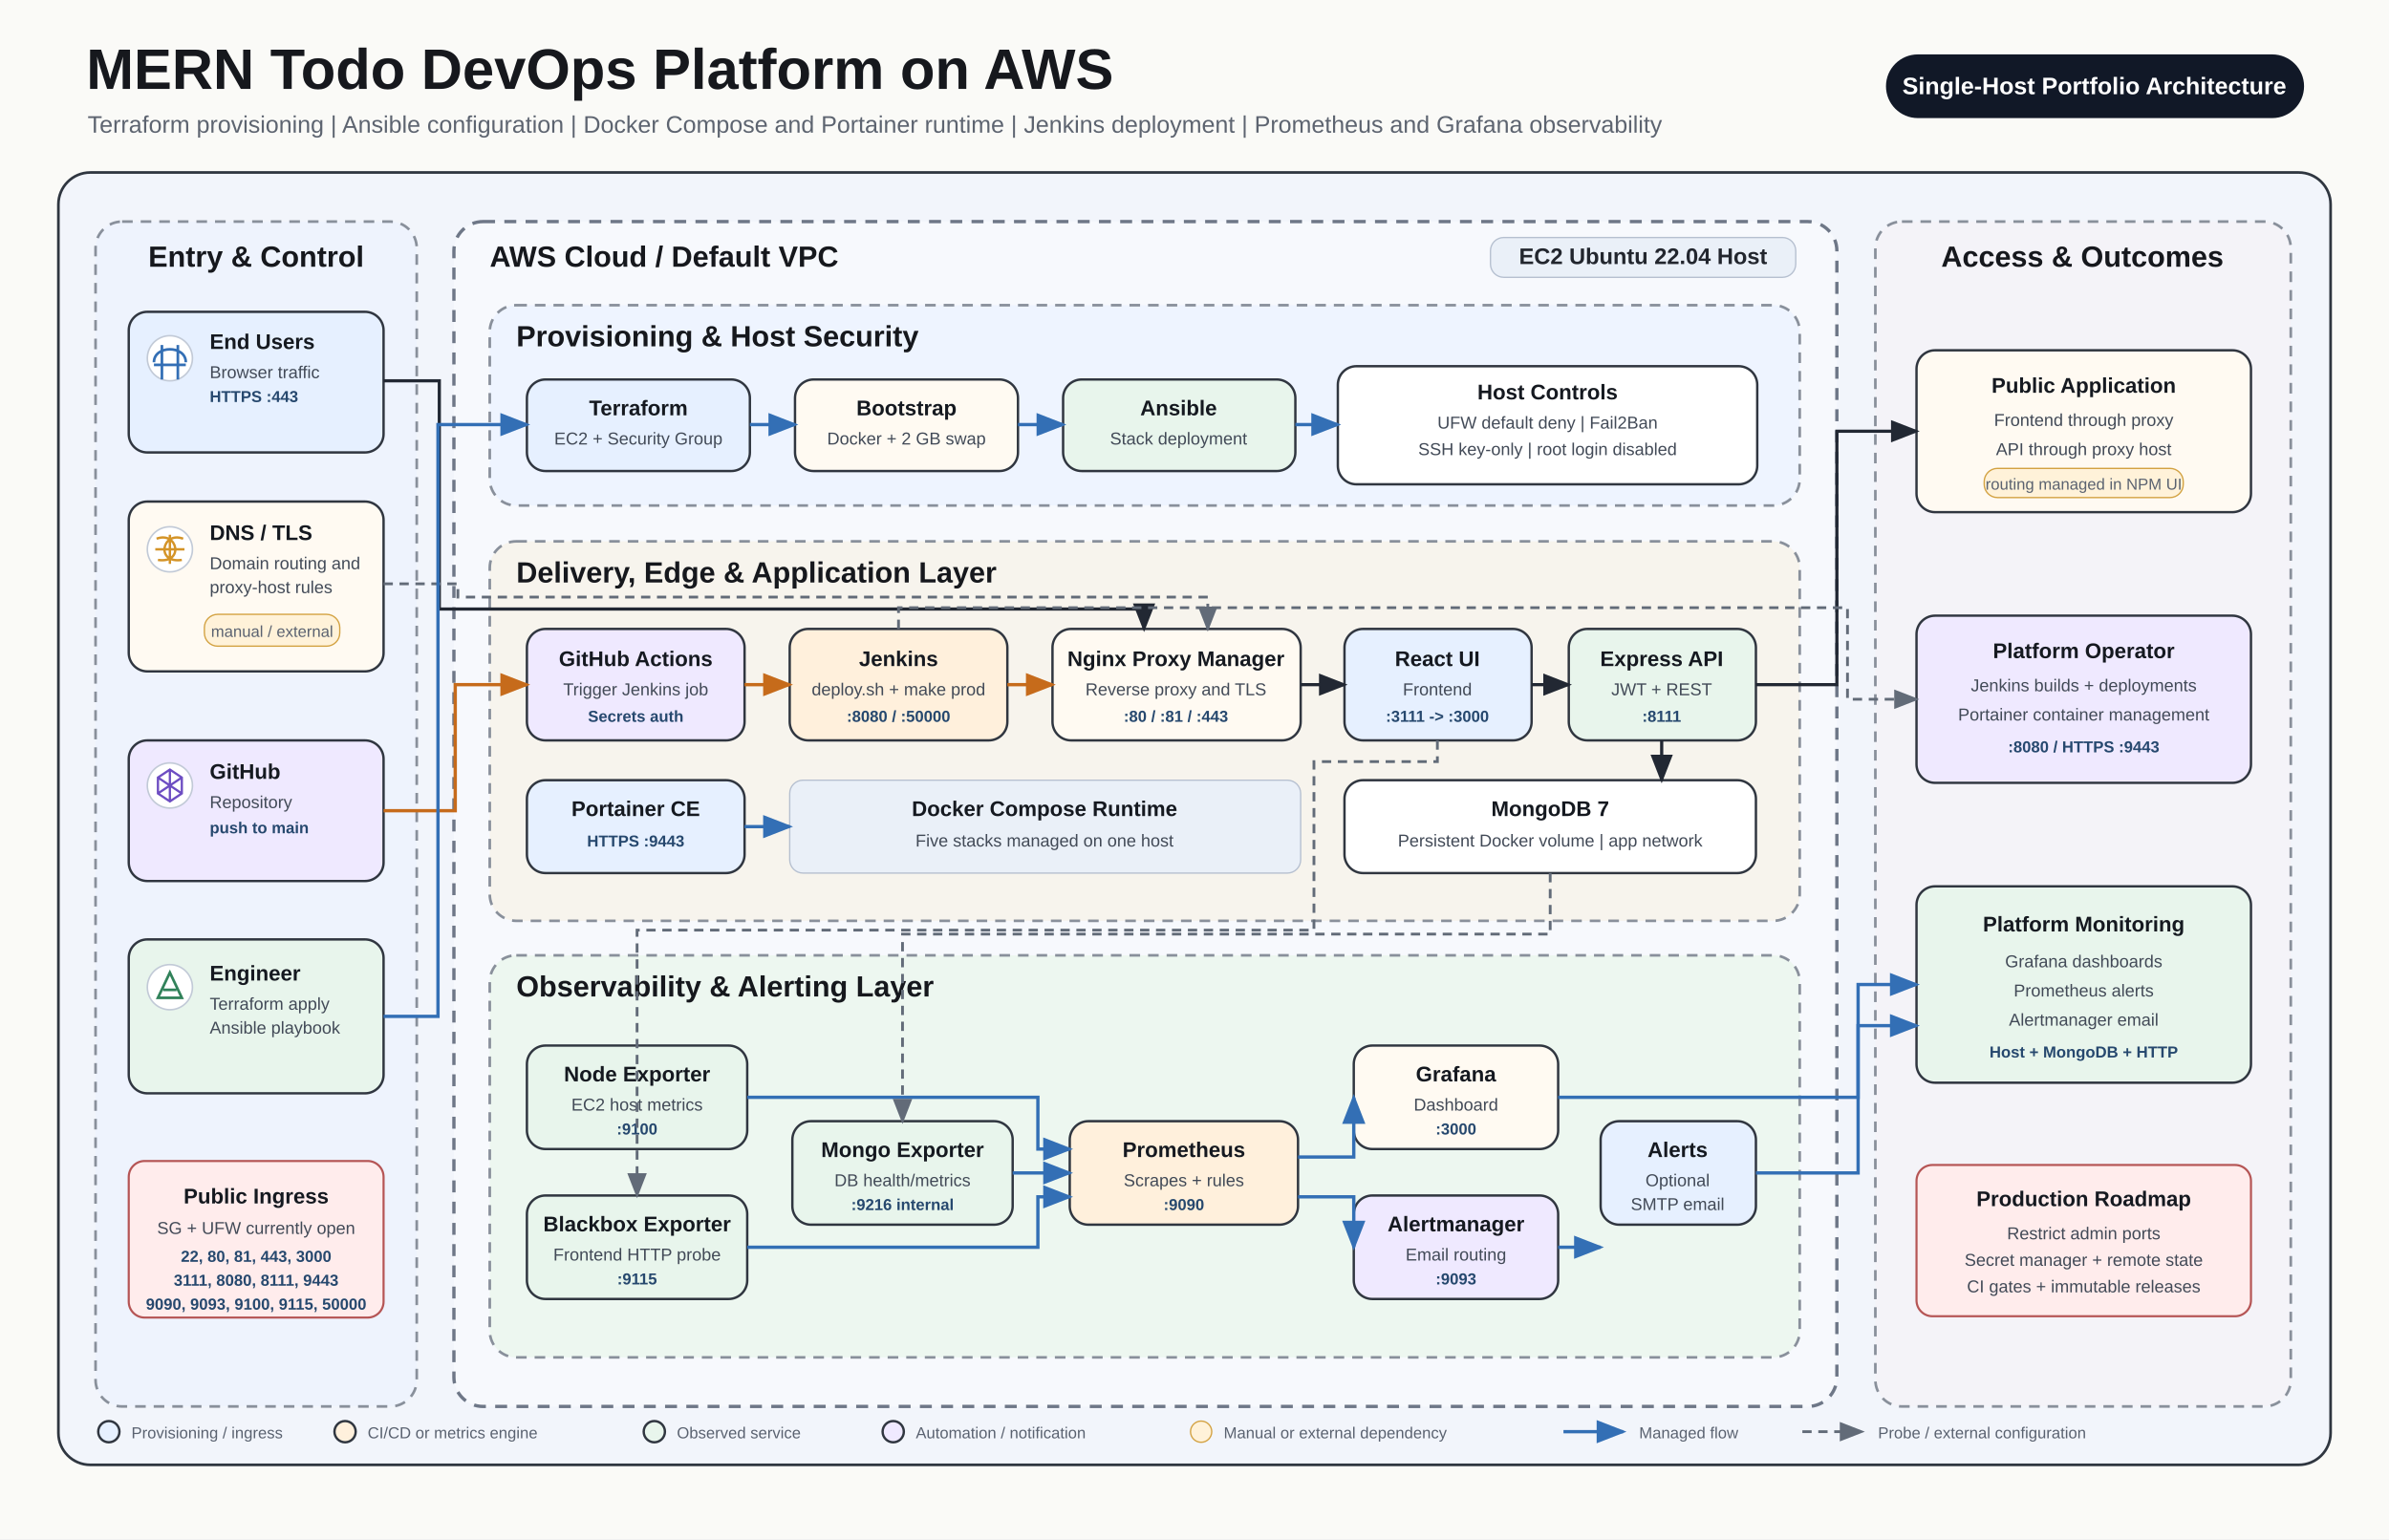
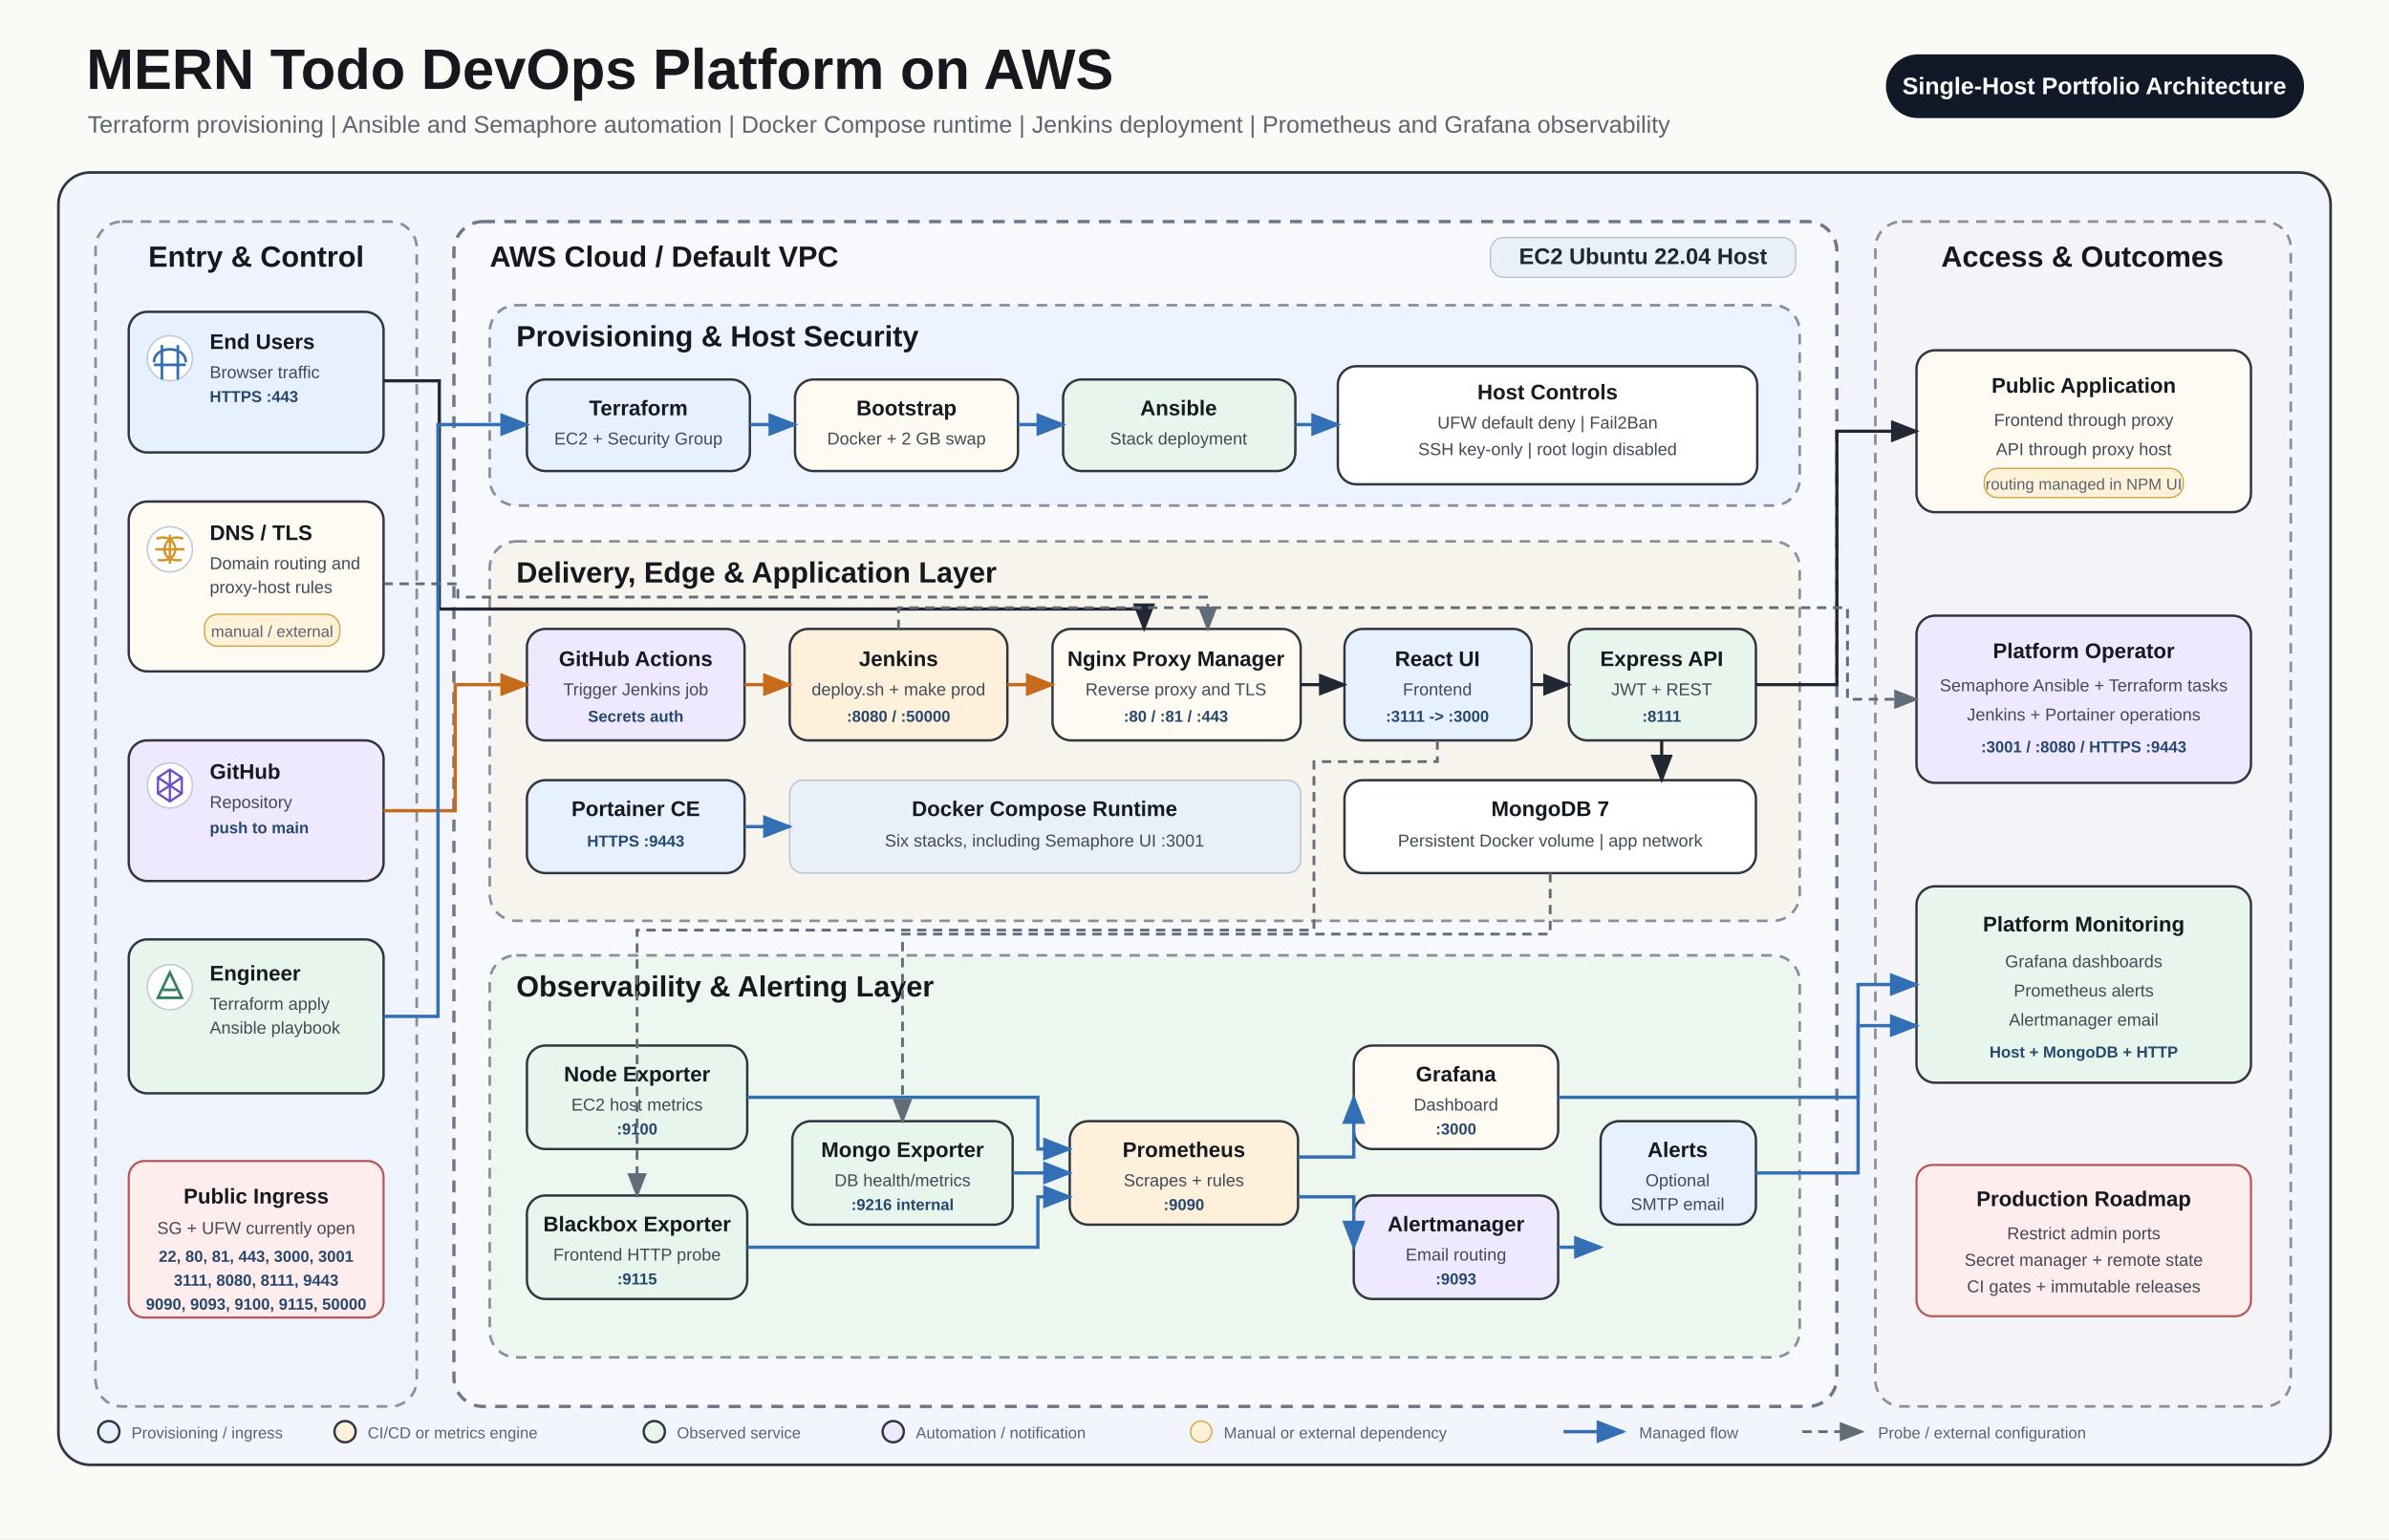
<svg xmlns="http://www.w3.org/2000/svg" width="1800" height="1160" viewBox="0 0 1800 1160" role="img" aria-labelledby="title desc">
  <defs>
    <style>
      .background { fill: #fafaf7; }
      .title { font: 700 43px Arial, sans-serif; fill: #16181d; }
      .subtitle { font: 400 18px Arial, sans-serif; fill: #5d6470; }
      .label { font: 700 17px Arial, sans-serif; fill: #22262e; }
      .layer { font: 700 22px Arial, sans-serif; fill: #16181d; }
      .node-title { font: 700 16px Arial, sans-serif; fill: #151920; }
      .node-text { font: 400 13px Arial, sans-serif; fill: #424a57; }
      .small { font: 400 12px Arial, sans-serif; fill: #5a6270; }
      .port { font: 700 12px Arial, sans-serif; fill: #26486e; }
      .boundary { fill: #f2f5fb; stroke: #2f3640; stroke-width: 2; rx: 24; }
      .aws { fill: #f7f9fd; stroke: #6e7787; stroke-width: 2.5; stroke-dasharray: 9 7; rx: 22; }
      .section { stroke: #89909b; stroke-width: 2; stroke-dasharray: 8 6; rx: 20; }
      .node { fill: #ffffff; stroke: #303640; stroke-width: 1.8; rx: 14; }
      .node-soft { fill: #fffaf2; stroke: #303640; stroke-width: 1.8; rx: 14; }
      .node-blue { fill: #e6f0ff; stroke: #303640; stroke-width: 1.8; rx: 14; }
      .node-green { fill: #e8f5ec; stroke: #303640; stroke-width: 1.8; rx: 14; }
      .node-orange { fill: #fff0dc; stroke: #303640; stroke-width: 1.8; rx: 14; }
      .node-purple { fill: #efe9ff; stroke: #303640; stroke-width: 1.8; rx: 14; }
      .node-red { fill: #ffecec; stroke: #b55555; stroke-width: 1.6; rx: 12; }
      .chip { fill: #eaf0f8; stroke: #b6c0d0; stroke-width: 1; rx: 10; }
      .chip-manual { fill: #fff2d9; stroke: #d3a242; stroke-width: 1; rx: 10; }
      .arrow { fill: none; stroke: #222833; stroke-width: 2.4; marker-end: url(#arrow); }
      .arrow-blue { fill: none; stroke: #336fb5; stroke-width: 2.5; marker-end: url(#arrow-blue); }
      .arrow-orange { fill: none; stroke: #c66b1b; stroke-width: 2.5; marker-end: url(#arrow-orange); }
      .arrow-dash { fill: none; stroke: #626b78; stroke-width: 2.1; stroke-dasharray: 7 5; marker-end: url(#arrow-muted); }
      .icon-circle { fill: #ffffff; stroke: #c2cad7; stroke-width: 1.2; }
    </style>
    <marker id="arrow" markerWidth="9" markerHeight="7" refX="8" refY="3.5" orient="auto">
      <polygon points="0 0, 9 3.5, 0 7" fill="#222833" />
    </marker>
    <marker id="arrow-blue" markerWidth="9" markerHeight="7" refX="8" refY="3.5" orient="auto">
      <polygon points="0 0, 9 3.5, 0 7" fill="#336fb5" />
    </marker>
    <marker id="arrow-orange" markerWidth="9" markerHeight="7" refX="8" refY="3.5" orient="auto">
      <polygon points="0 0, 9 3.5, 0 7" fill="#c66b1b" />
    </marker>
    <marker id="arrow-muted" markerWidth="9" markerHeight="7" refX="8" refY="3.5" orient="auto">
      <polygon points="0 0, 9 3.5, 0 7" fill="#626b78" />
    </marker>
  </defs>
  <rect class="background" width="1800" height="1160" />
  <text x="65" y="67" class="title">MERN Todo DevOps Platform on AWS</text>
-   <text x="66" y="100" class="subtitle">Terraform provisioning | Ansible configuration | Docker Compose and Portainer runtime | Jenkins deployment | Prometheus and Grafana observability</text>
+   <text x="66" y="100" class="subtitle">Terraform provisioning | Ansible and Semaphore automation | Docker Compose runtime | Jenkins deployment | Prometheus and Grafana observability</text>
  <rect x="1421" y="41" width="315" height="48" rx="24" fill="#111827" />
  <text x="1578" y="71" text-anchor="middle" font-family="Arial, sans-serif" font-size="18" font-weight="700" fill="#ffffff">Single-Host Portfolio Architecture</text>
  <rect x="44" y="130" width="1712" height="974" class="boundary" />
  <rect x="72" y="167" width="242" height="893" fill="#eef3fd" class="section" />
  <text x="193" y="201" text-anchor="middle" class="layer">Entry &amp; Control</text>
  <rect x="97" y="235" width="192" height="106" class="node-blue" />
  <circle cx="128" cy="270" r="17" class="icon-circle" />
  <path d="M116 273 C116 260 140 260 140 273 M122 260 L122 286 M134 260 L134 286 M116 275 L140 275" fill="none" stroke="#336fb5" stroke-width="2" />
  <text x="158" y="263" class="node-title">End Users</text>
  <text x="158" y="285" class="node-text">Browser traffic</text>
  <text x="158" y="303" class="port">HTTPS :443</text>
  <rect x="97" y="378" width="192" height="128" class="node-soft" />
  <circle cx="128" cy="414" r="17" class="icon-circle" />
  <path d="M117 414 H139 M128 403 V425 M118 406 C134 400 139 425 119 422 M138 406 C122 400 117 425 137 422" fill="none" stroke="#d49428" stroke-width="1.8" />
  <text x="158" y="407" class="node-title">DNS / TLS</text>
  <text x="158" y="429" class="node-text">Domain routing and</text>
  <text x="158" y="447" class="node-text">proxy-host rules</text>
  <rect x="154" y="463" width="102" height="24" class="chip-manual" />
  <text x="205" y="480" text-anchor="middle" class="small">manual / external</text>
  <rect x="97" y="558" width="192" height="106" class="node-purple" />
  <circle cx="128" cy="592" r="17" class="icon-circle" />
  <path d="M119 586 L128 580 L137 586 L137 598 L128 604 L119 598 Z M128 580 V604 M119 586 L137 598 M137 586 L119 598" fill="none" stroke="#6d4dc2" stroke-width="1.7" />
  <text x="158" y="587" class="node-title">GitHub</text>
  <text x="158" y="609" class="node-text">Repository</text>
  <text x="158" y="628" class="port">push to main</text>
  <rect x="97" y="708" width="192" height="116" class="node-green" />
  <circle cx="128" cy="744" r="17" class="icon-circle" />
  <path d="M119 752 L128 733 L137 752 Z M123 746 H133" fill="none" stroke="#31825a" stroke-width="2" />
  <text x="158" y="739" class="node-title">Engineer</text>
  <text x="158" y="761" class="node-text">Terraform apply</text>
  <text x="158" y="779" class="node-text">Ansible playbook</text>
  <rect x="97" y="875" width="192" height="118" class="node-red" />
  <text x="193" y="907" text-anchor="middle" class="node-title">Public Ingress</text>
  <text x="193" y="930" text-anchor="middle" class="node-text">SG + UFW currently open</text>
-   <text x="193" y="951" text-anchor="middle" class="port">22, 80, 81, 443, 3000</text>
+   <text x="193" y="951" text-anchor="middle" class="port">22, 80, 81, 443, 3000, 3001</text>
  <text x="193" y="969" text-anchor="middle" class="port">3111, 8080, 8111, 9443</text>
  <text x="193" y="987" text-anchor="middle" class="port">9090, 9093, 9100, 9115, 50000</text>
  <rect x="342" y="167" width="1042" height="893" class="aws" />
  <text x="369" y="201" class="layer">AWS Cloud / Default VPC</text>
  <rect x="1123" y="179" width="230" height="30" class="chip" />
  <text x="1238" y="199" text-anchor="middle" class="label">EC2 Ubuntu 22.04 Host</text>
  <rect x="369" y="230" width="987" height="151" fill="#eef4ff" class="section" />
  <text x="389" y="261" class="layer">Provisioning &amp; Host Security</text>
  <rect x="397" y="286" width="168" height="69" class="node-blue" />
  <text x="481" y="313" text-anchor="middle" class="node-title">Terraform</text>
  <text x="481" y="335" text-anchor="middle" class="node-text">EC2 + Security Group</text>
  <rect x="599" y="286" width="168" height="69" class="node-soft" />
  <text x="683" y="313" text-anchor="middle" class="node-title">Bootstrap</text>
  <text x="683" y="335" text-anchor="middle" class="node-text">Docker + 2 GB swap</text>
  <rect x="801" y="286" width="175" height="69" class="node-green" />
  <text x="888" y="313" text-anchor="middle" class="node-title">Ansible</text>
  <text x="888" y="335" text-anchor="middle" class="node-text">Stack deployment</text>
  <rect x="1008" y="276" width="316" height="89" class="node" />
  <text x="1166" y="301" text-anchor="middle" class="node-title">Host Controls</text>
  <text x="1166" y="323" text-anchor="middle" class="node-text">UFW default deny | Fail2Ban</text>
  <text x="1166" y="343" text-anchor="middle" class="node-text">SSH key-only | root login disabled</text>
  <path d="M565 320 H599" class="arrow-blue" />
  <path d="M767 320 H801" class="arrow-blue" />
  <path d="M976 320 H1008" class="arrow-blue" />
  <rect x="369" y="408" width="987" height="286" fill="#f7f4ed" class="section" />
  <text x="389" y="439" class="layer">Delivery, Edge &amp; Application Layer</text>
  <rect x="397" y="474" width="164" height="84" class="node-purple" />
  <text x="479" y="502" text-anchor="middle" class="node-title">GitHub Actions</text>
  <text x="479" y="524" text-anchor="middle" class="node-text">Trigger Jenkins job</text>
  <text x="479" y="544" text-anchor="middle" class="port">Secrets auth</text>
  <rect x="595" y="474" width="164" height="84" class="node-orange" />
  <text x="677" y="502" text-anchor="middle" class="node-title">Jenkins</text>
  <text x="677" y="524" text-anchor="middle" class="node-text">deploy.sh + make prod</text>
  <text x="677" y="544" text-anchor="middle" class="port">:8080 / :50000</text>
  <rect x="793" y="474" width="187" height="84" class="node-soft" />
  <text x="886" y="502" text-anchor="middle" class="node-title">Nginx Proxy Manager</text>
  <text x="886" y="524" text-anchor="middle" class="node-text">Reverse proxy and TLS</text>
  <text x="886" y="544" text-anchor="middle" class="port">:80 / :81 / :443</text>
  <rect x="1013" y="474" width="141" height="84" class="node-blue" />
  <text x="1083" y="502" text-anchor="middle" class="node-title">React UI</text>
  <text x="1083" y="524" text-anchor="middle" class="node-text">Frontend</text>
  <text x="1083" y="544" text-anchor="middle" class="port">:3111 -&gt; :3000</text>
  <rect x="1182" y="474" width="141" height="84" class="node-green" />
  <text x="1252" y="502" text-anchor="middle" class="node-title">Express API</text>
  <text x="1252" y="524" text-anchor="middle" class="node-text">JWT + REST</text>
  <text x="1252" y="544" text-anchor="middle" class="port">:8111</text>
  <rect x="1013" y="588" width="310" height="70" class="node" />
  <text x="1168" y="615" text-anchor="middle" class="node-title">MongoDB 7</text>
  <text x="1168" y="638" text-anchor="middle" class="node-text">Persistent Docker volume | app network</text>
  <rect x="397" y="588" width="164" height="70" class="node-blue" />
  <text x="479" y="615" text-anchor="middle" class="node-title">Portainer CE</text>
  <text x="479" y="638" text-anchor="middle" class="port">HTTPS :9443</text>
  <rect x="595" y="588" width="385" height="70" class="chip" />
  <text x="787" y="615" text-anchor="middle" class="node-title">Docker Compose Runtime</text>
-   <text x="787" y="638" text-anchor="middle" class="node-text">Five stacks managed on one host</text>
+   <text x="787" y="638" text-anchor="middle" class="node-text">Six stacks, including Semaphore UI :3001</text>
  <path d="M561 516 H595" class="arrow-orange" />
  <path d="M759 516 H793" class="arrow-orange" />
  <path d="M980 516 H1013" class="arrow" />
  <path d="M1154 516 H1182" class="arrow" />
  <path d="M1252 558 V588" class="arrow" />
  <path d="M561 623 H595" class="arrow-blue" />
  <rect x="369" y="720" width="987" height="303" fill="#edf7f0" class="section" />
  <text x="389" y="751" class="layer">Observability &amp; Alerting Layer</text>
  <rect x="397" y="788" width="166" height="78" class="node-green" />
  <text x="480" y="815" text-anchor="middle" class="node-title">Node Exporter</text>
  <text x="480" y="837" text-anchor="middle" class="node-text">EC2 host metrics</text>
  <text x="480" y="855" text-anchor="middle" class="port">:9100</text>
  <rect x="397" y="901" width="166" height="78" class="node-green" />
  <text x="480" y="928" text-anchor="middle" class="node-title">Blackbox Exporter</text>
  <text x="480" y="950" text-anchor="middle" class="node-text">Frontend HTTP probe</text>
  <text x="480" y="968" text-anchor="middle" class="port">:9115</text>
  <rect x="597" y="845" width="166" height="78" class="node-green" />
  <text x="680" y="872" text-anchor="middle" class="node-title">Mongo Exporter</text>
  <text x="680" y="894" text-anchor="middle" class="node-text">DB health/metrics</text>
  <text x="680" y="912" text-anchor="middle" class="port">:9216 internal</text>
  <rect x="806" y="845" width="172" height="78" class="node-orange" />
  <text x="892" y="872" text-anchor="middle" class="node-title">Prometheus</text>
  <text x="892" y="894" text-anchor="middle" class="node-text">Scrapes + rules</text>
  <text x="892" y="912" text-anchor="middle" class="port">:9090</text>
  <rect x="1020" y="788" width="154" height="78" class="node-soft" />
  <text x="1097" y="815" text-anchor="middle" class="node-title">Grafana</text>
  <text x="1097" y="837" text-anchor="middle" class="node-text">Dashboard</text>
  <text x="1097" y="855" text-anchor="middle" class="port">:3000</text>
  <rect x="1020" y="901" width="154" height="78" class="node-purple" />
  <text x="1097" y="928" text-anchor="middle" class="node-title">Alertmanager</text>
  <text x="1097" y="950" text-anchor="middle" class="node-text">Email routing</text>
  <text x="1097" y="968" text-anchor="middle" class="port">:9093</text>
  <rect x="1206" y="845" width="117" height="78" class="node-blue" />
  <text x="1264" y="872" text-anchor="middle" class="node-title">Alerts</text>
  <text x="1264" y="894" text-anchor="middle" class="node-text">Optional</text>
  <text x="1264" y="912" text-anchor="middle" class="node-text">SMTP email</text>
  <path d="M563 827 H782 V866 H806" class="arrow-blue" />
  <path d="M563 940 H782 V902 H806" class="arrow-blue" />
  <path d="M763 884 H806" class="arrow-blue" />
  <path d="M978 872 H1020 V827" class="arrow-blue" />
  <path d="M978 902 H1020 V940" class="arrow-blue" />
  <path d="M1174 940 H1206" class="arrow-blue" />
  <rect x="1413" y="167" width="313" height="893" fill="#f4f3f8" class="section" />
  <text x="1569" y="201" text-anchor="middle" class="layer">Access &amp; Outcomes</text>
  <rect x="1444" y="264" width="252" height="122" class="node-soft" />
  <text x="1570" y="296" text-anchor="middle" class="node-title">Public Application</text>
  <text x="1570" y="321" text-anchor="middle" class="node-text">Frontend through proxy</text>
  <text x="1570" y="343" text-anchor="middle" class="node-text">API through proxy host</text>
  <rect x="1495" y="353" width="150" height="22" class="chip-manual" />
  <text x="1570" y="369" text-anchor="middle" class="small">routing managed in NPM UI</text>
  <rect x="1444" y="464" width="252" height="126" class="node-purple" />
  <text x="1570" y="496" text-anchor="middle" class="node-title">Platform Operator</text>
-   <text x="1570" y="521" text-anchor="middle" class="node-text">Jenkins builds + deployments</text>
-   <text x="1570" y="543" text-anchor="middle" class="node-text">Portainer container management</text>
-   <text x="1570" y="567" text-anchor="middle" class="port">:8080 / HTTPS :9443</text>
+   <text x="1570" y="521" text-anchor="middle" class="node-text">Semaphore Ansible + Terraform tasks</text>
+   <text x="1570" y="543" text-anchor="middle" class="node-text">Jenkins + Portainer operations</text>
+   <text x="1570" y="567" text-anchor="middle" class="port">:3001 / :8080 / HTTPS :9443</text>
  <rect x="1444" y="668" width="252" height="148" class="node-green" />
  <text x="1570" y="702" text-anchor="middle" class="node-title">Platform Monitoring</text>
  <text x="1570" y="729" text-anchor="middle" class="node-text">Grafana dashboards</text>
  <text x="1570" y="751" text-anchor="middle" class="node-text">Prometheus alerts</text>
  <text x="1570" y="773" text-anchor="middle" class="node-text">Alertmanager email</text>
  <text x="1570" y="797" text-anchor="middle" class="port">Host + MongoDB + HTTP</text>
  <rect x="1444" y="878" width="252" height="114" class="node-red" />
  <text x="1570" y="909" text-anchor="middle" class="node-title">Production Roadmap</text>
  <text x="1570" y="934" text-anchor="middle" class="node-text">Restrict admin ports</text>
  <text x="1570" y="954" text-anchor="middle" class="node-text">Secret manager + remote state</text>
  <text x="1570" y="974" text-anchor="middle" class="node-text">CI gates + immutable releases</text>
  <path d="M289 287 H331 V459 H862 V474" class="arrow" />
  <path d="M289 440 H345 V450 H910 V474" class="arrow-dash" />
  <path d="M289 611 H343 V516 H397" class="arrow-orange" />
  <path d="M289 766 H330 V320 H397" class="arrow-blue" />
  <path d="M1323 516 H1384 V325 H1444" class="arrow" />
  <path d="M677 474 V458 H1392 V527 H1444" class="arrow-dash" />
  <path d="M1174 827 H1400 V742 H1444" class="arrow-blue" />
  <path d="M1323 884 H1400 V773 H1444" class="arrow-blue" />
  <path d="M1083 558 V574 H990 V701 H480 V901" class="arrow-dash" />
  <path d="M1168 658 V704 H680 V845" class="arrow-dash" />
  <rect x="72" y="1073" width="1654" height="20" fill="none" />
  <rect x="74" y="1071" width="16" height="16" class="node-blue" />
  <text x="99" y="1084" class="small">Provisioning / ingress</text>
  <rect x="252" y="1071" width="16" height="16" class="node-orange" />
  <text x="277" y="1084" class="small">CI/CD or metrics engine</text>
  <rect x="485" y="1071" width="16" height="16" class="node-green" />
  <text x="510" y="1084" class="small">Observed service</text>
  <rect x="665" y="1071" width="16" height="16" class="node-purple" />
  <text x="690" y="1084" class="small">Automation / notification</text>
  <rect x="897" y="1071" width="16" height="16" class="chip-manual" />
  <text x="922" y="1084" class="small">Manual or external dependency</text>
  <path d="M1178 1079 H1223" class="arrow-blue" />
  <text x="1235" y="1084" class="small">Managed flow</text>
  <path d="M1358 1079 H1403" class="arrow-dash" />
  <text x="1415" y="1084" class="small">Probe / external configuration</text>
</svg>
